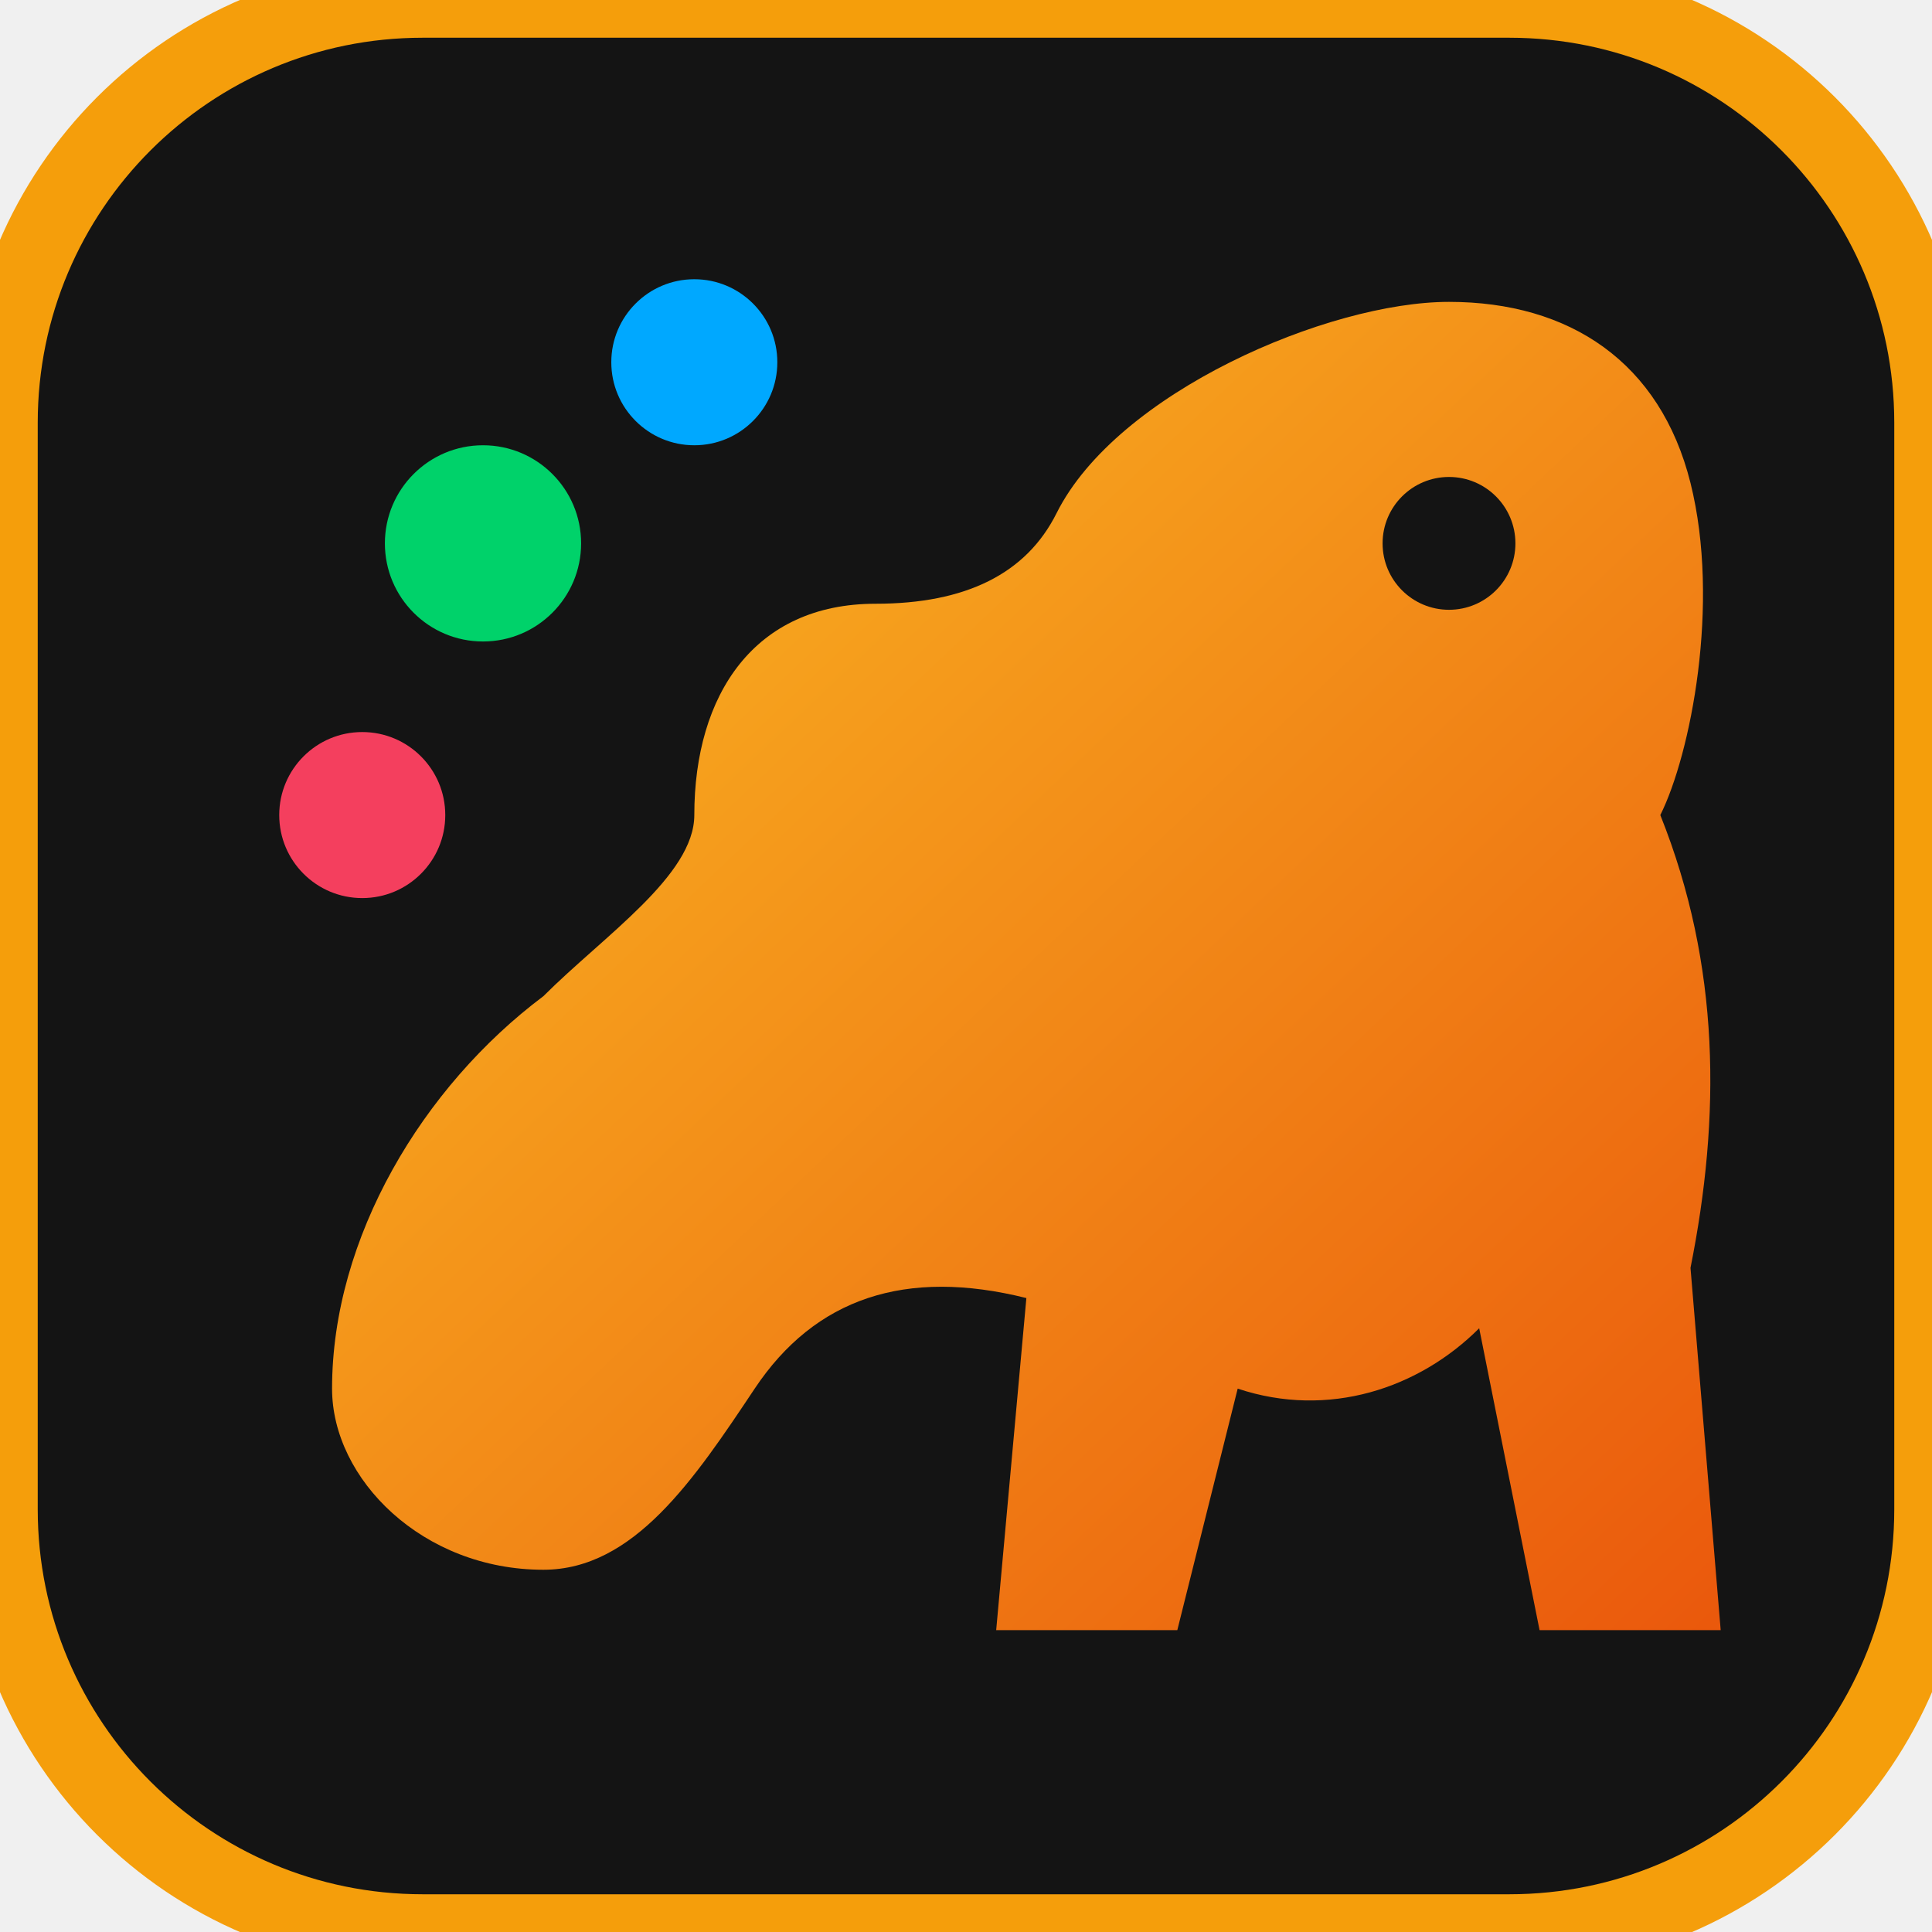
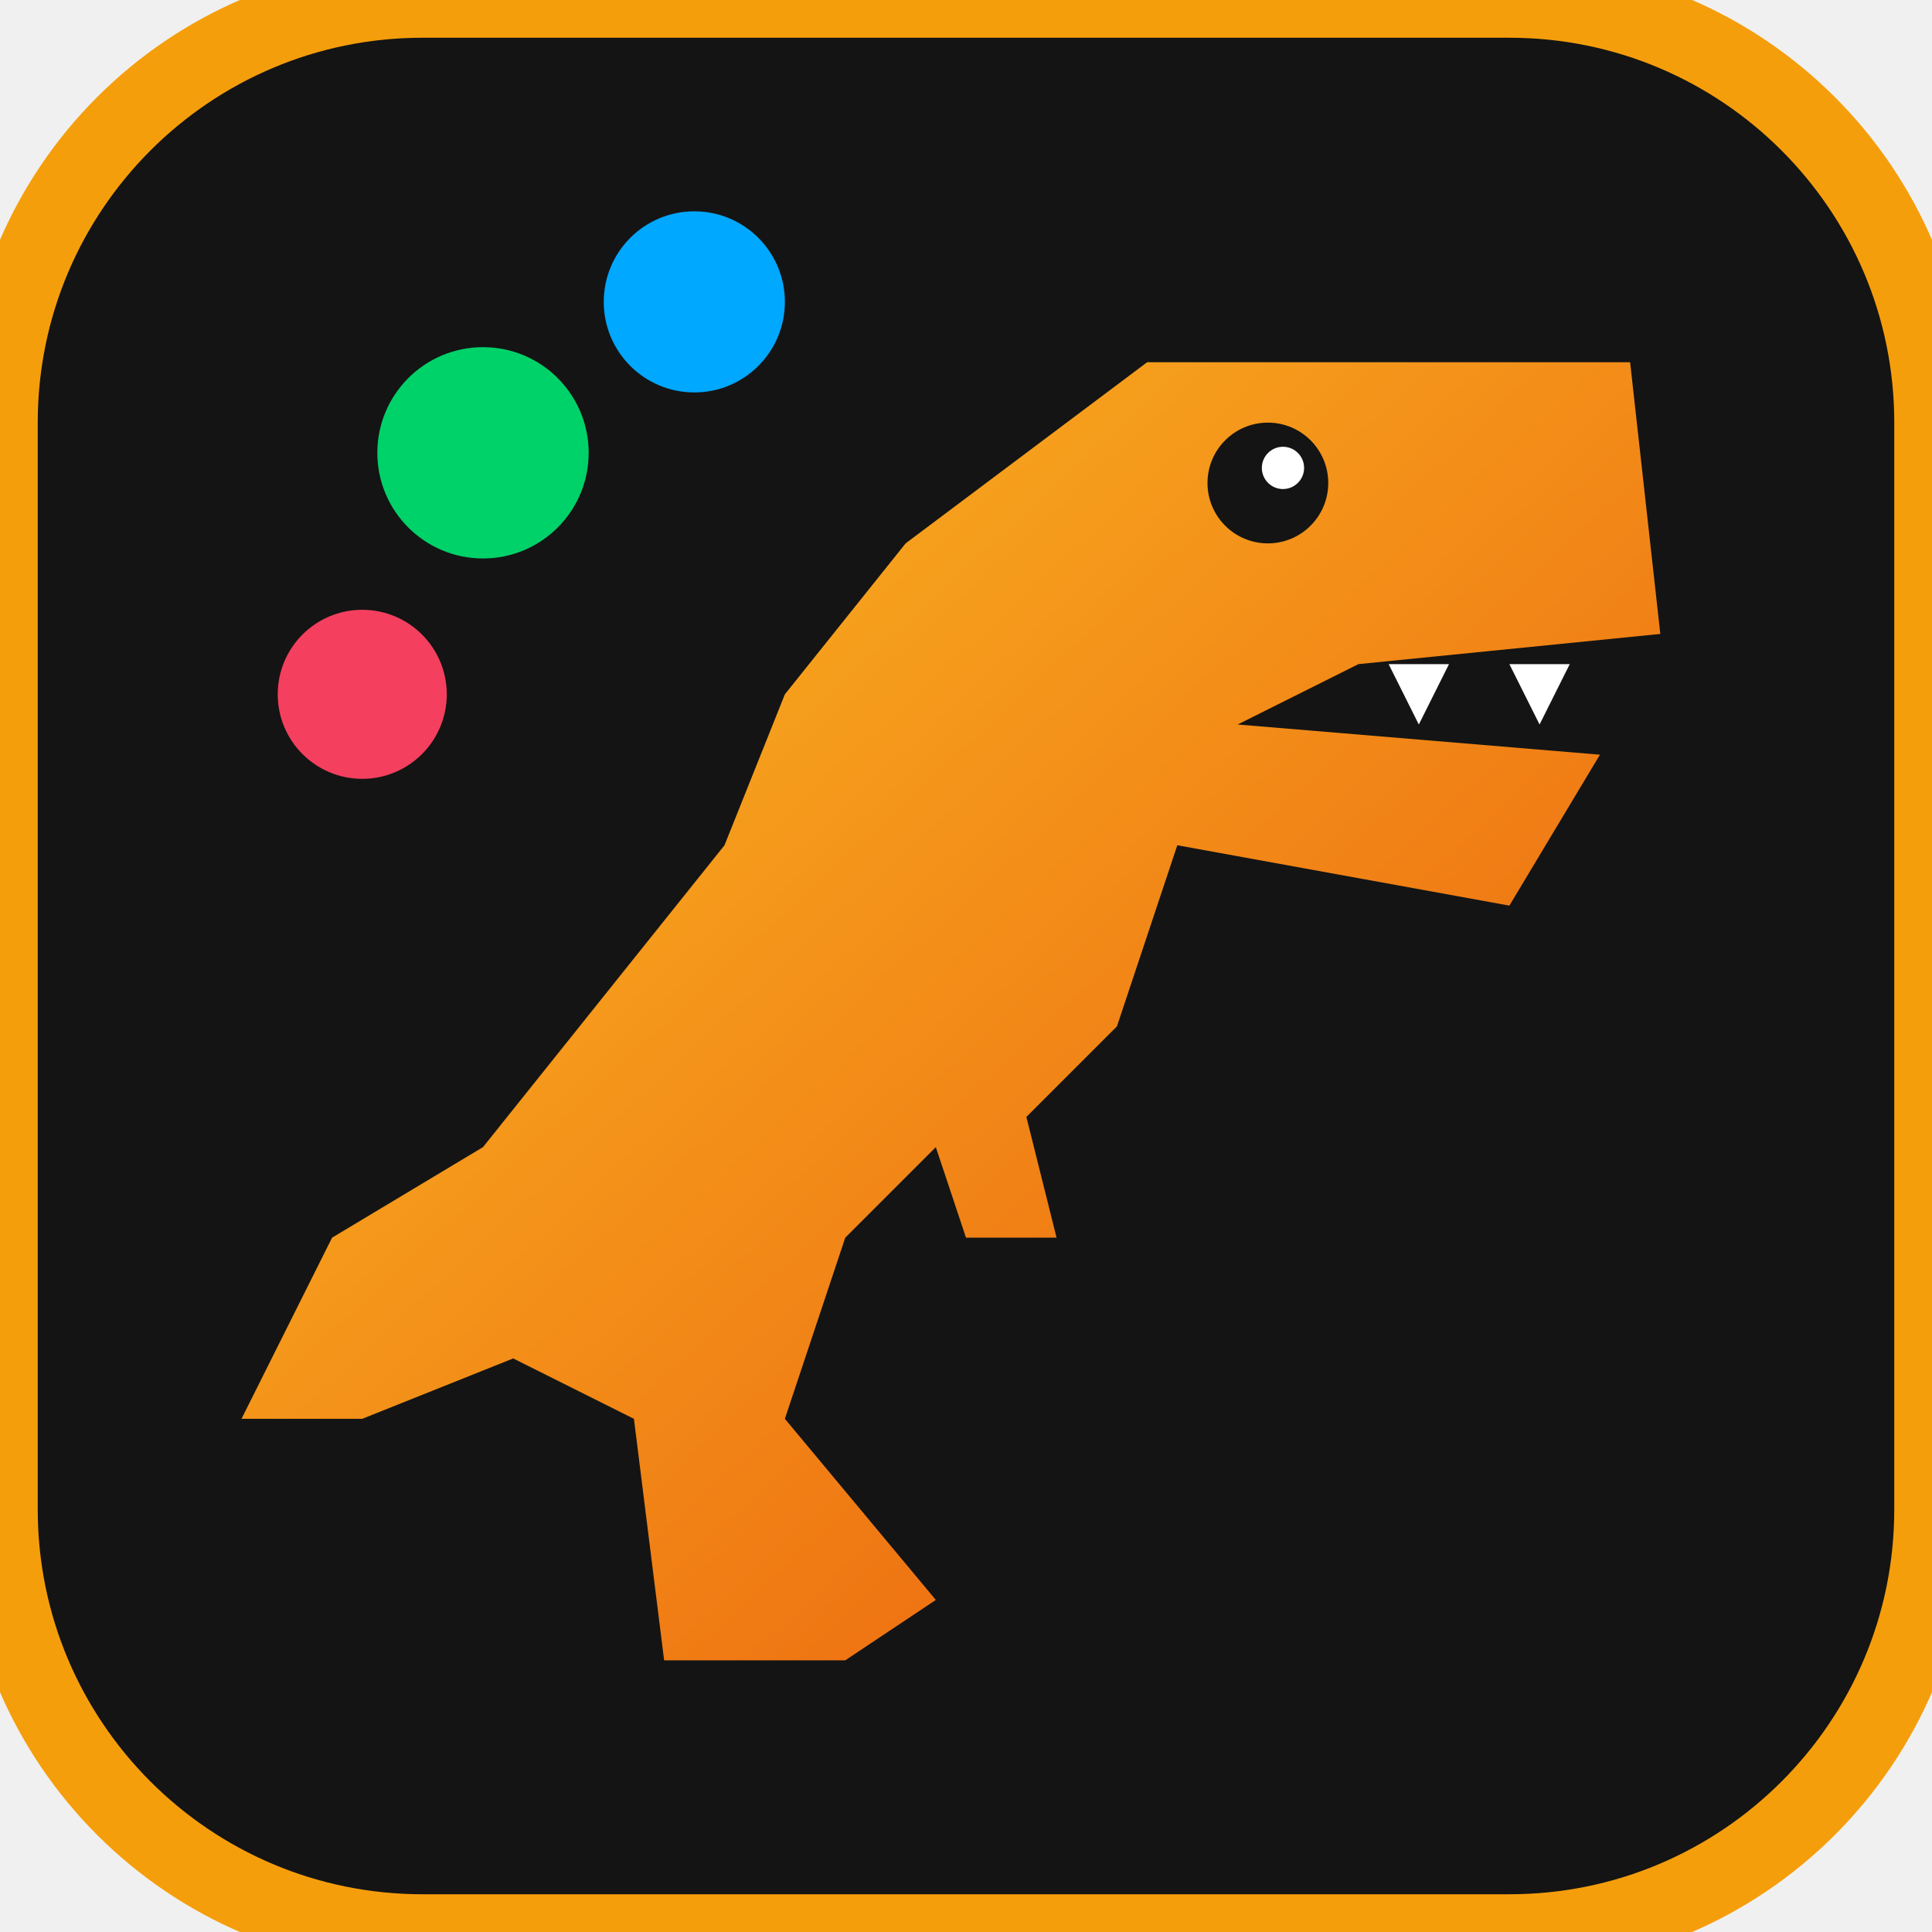
<svg xmlns="http://www.w3.org/2000/svg" viewBox="0 0 64 64">
-   <rect width="64" height="64" rx="14" fill="#141414" stroke="#f59e0b" stroke-width="2.5" />
  <defs>
-     <linearGradient id="dinoGrad" x1="0%" y1="0%" x2="100%" y2="100%">
+     <linearGradient id="tRexGrad" x1="0%" y1="0%" x2="100%" y2="100%">
      <stop offset="0%" stop-color="#fbbf24" />
      <stop offset="100%" stop-color="#ea580c" />
    </linearGradient>
  </defs>
-   <path d="M48 10 C44 10 37 13 35 17 C34 19 32 20 29 20 C25 20 23 23 23 27 C23 29 20 31 18 33 C14 36 11 41 11 46 C11 49 14 52 18 52 C21 52 23 49 25 46 C27 43 30 42 34 43 L33 54 L39 54 L41 46 C44 47 47 46 49 44 L51 54 L57 54 L56 42 C57 37 57 32 55 27 C56 25 57 20 56 16 C55 12 52 10 48 10 Z" fill="url(#dinoGrad)" />
-   <circle cx="48" cy="18" r="2.2" fill="#141414" />
-   <circle cx="16" cy="18" r="4" fill="#00d26a" stroke="#141414" stroke-width="1.5" />
-   <circle cx="23" cy="12" r="3.5" fill="#00a8ff" stroke="#141414" stroke-width="1.5" />
-   <circle cx="12" cy="27" r="3.5" fill="#f43f5e" stroke="#141414" stroke-width="1.5" />
+   <rect width="64" height="64" rx="14" fill="#141414" stroke="#f59e0b" stroke-width="2.5" />
+   <path d="     M 38 12      L 54 12      L 55 21      L 45 22      L 41 24      L 53 25      L 50 30      L 39 28      L 37 34      L 34 37      L 35 41      L 32 41      L 31 38      L 28 41      L 26 47      L 31 53      L 28 55      L 22 55      L 21 47      L 17 45      L 12 47      L 8 47      L 11 41      L 16 38      L 20 33      L 24 28      L 26 23      L 30 18      Z" fill="url(#tRexGrad)" />
+   <polygon points="46,22 48,22 47,24" fill="#ffffff" />
+   <polygon points="50,22 52,22 51,24" fill="#ffffff" />
+   <circle cx="42" cy="16" r="2" fill="#141414" />
+   <circle cx="42.5" cy="15.5" r="0.7" fill="#ffffff" />
+   <circle cx="16" cy="15" r="3.5" fill="#00d26a" />
+   <circle cx="23" cy="10" r="3" fill="#00a8ff" />
+   <circle cx="12" cy="23" r="2.8" fill="#f43f5e" />
</svg>
